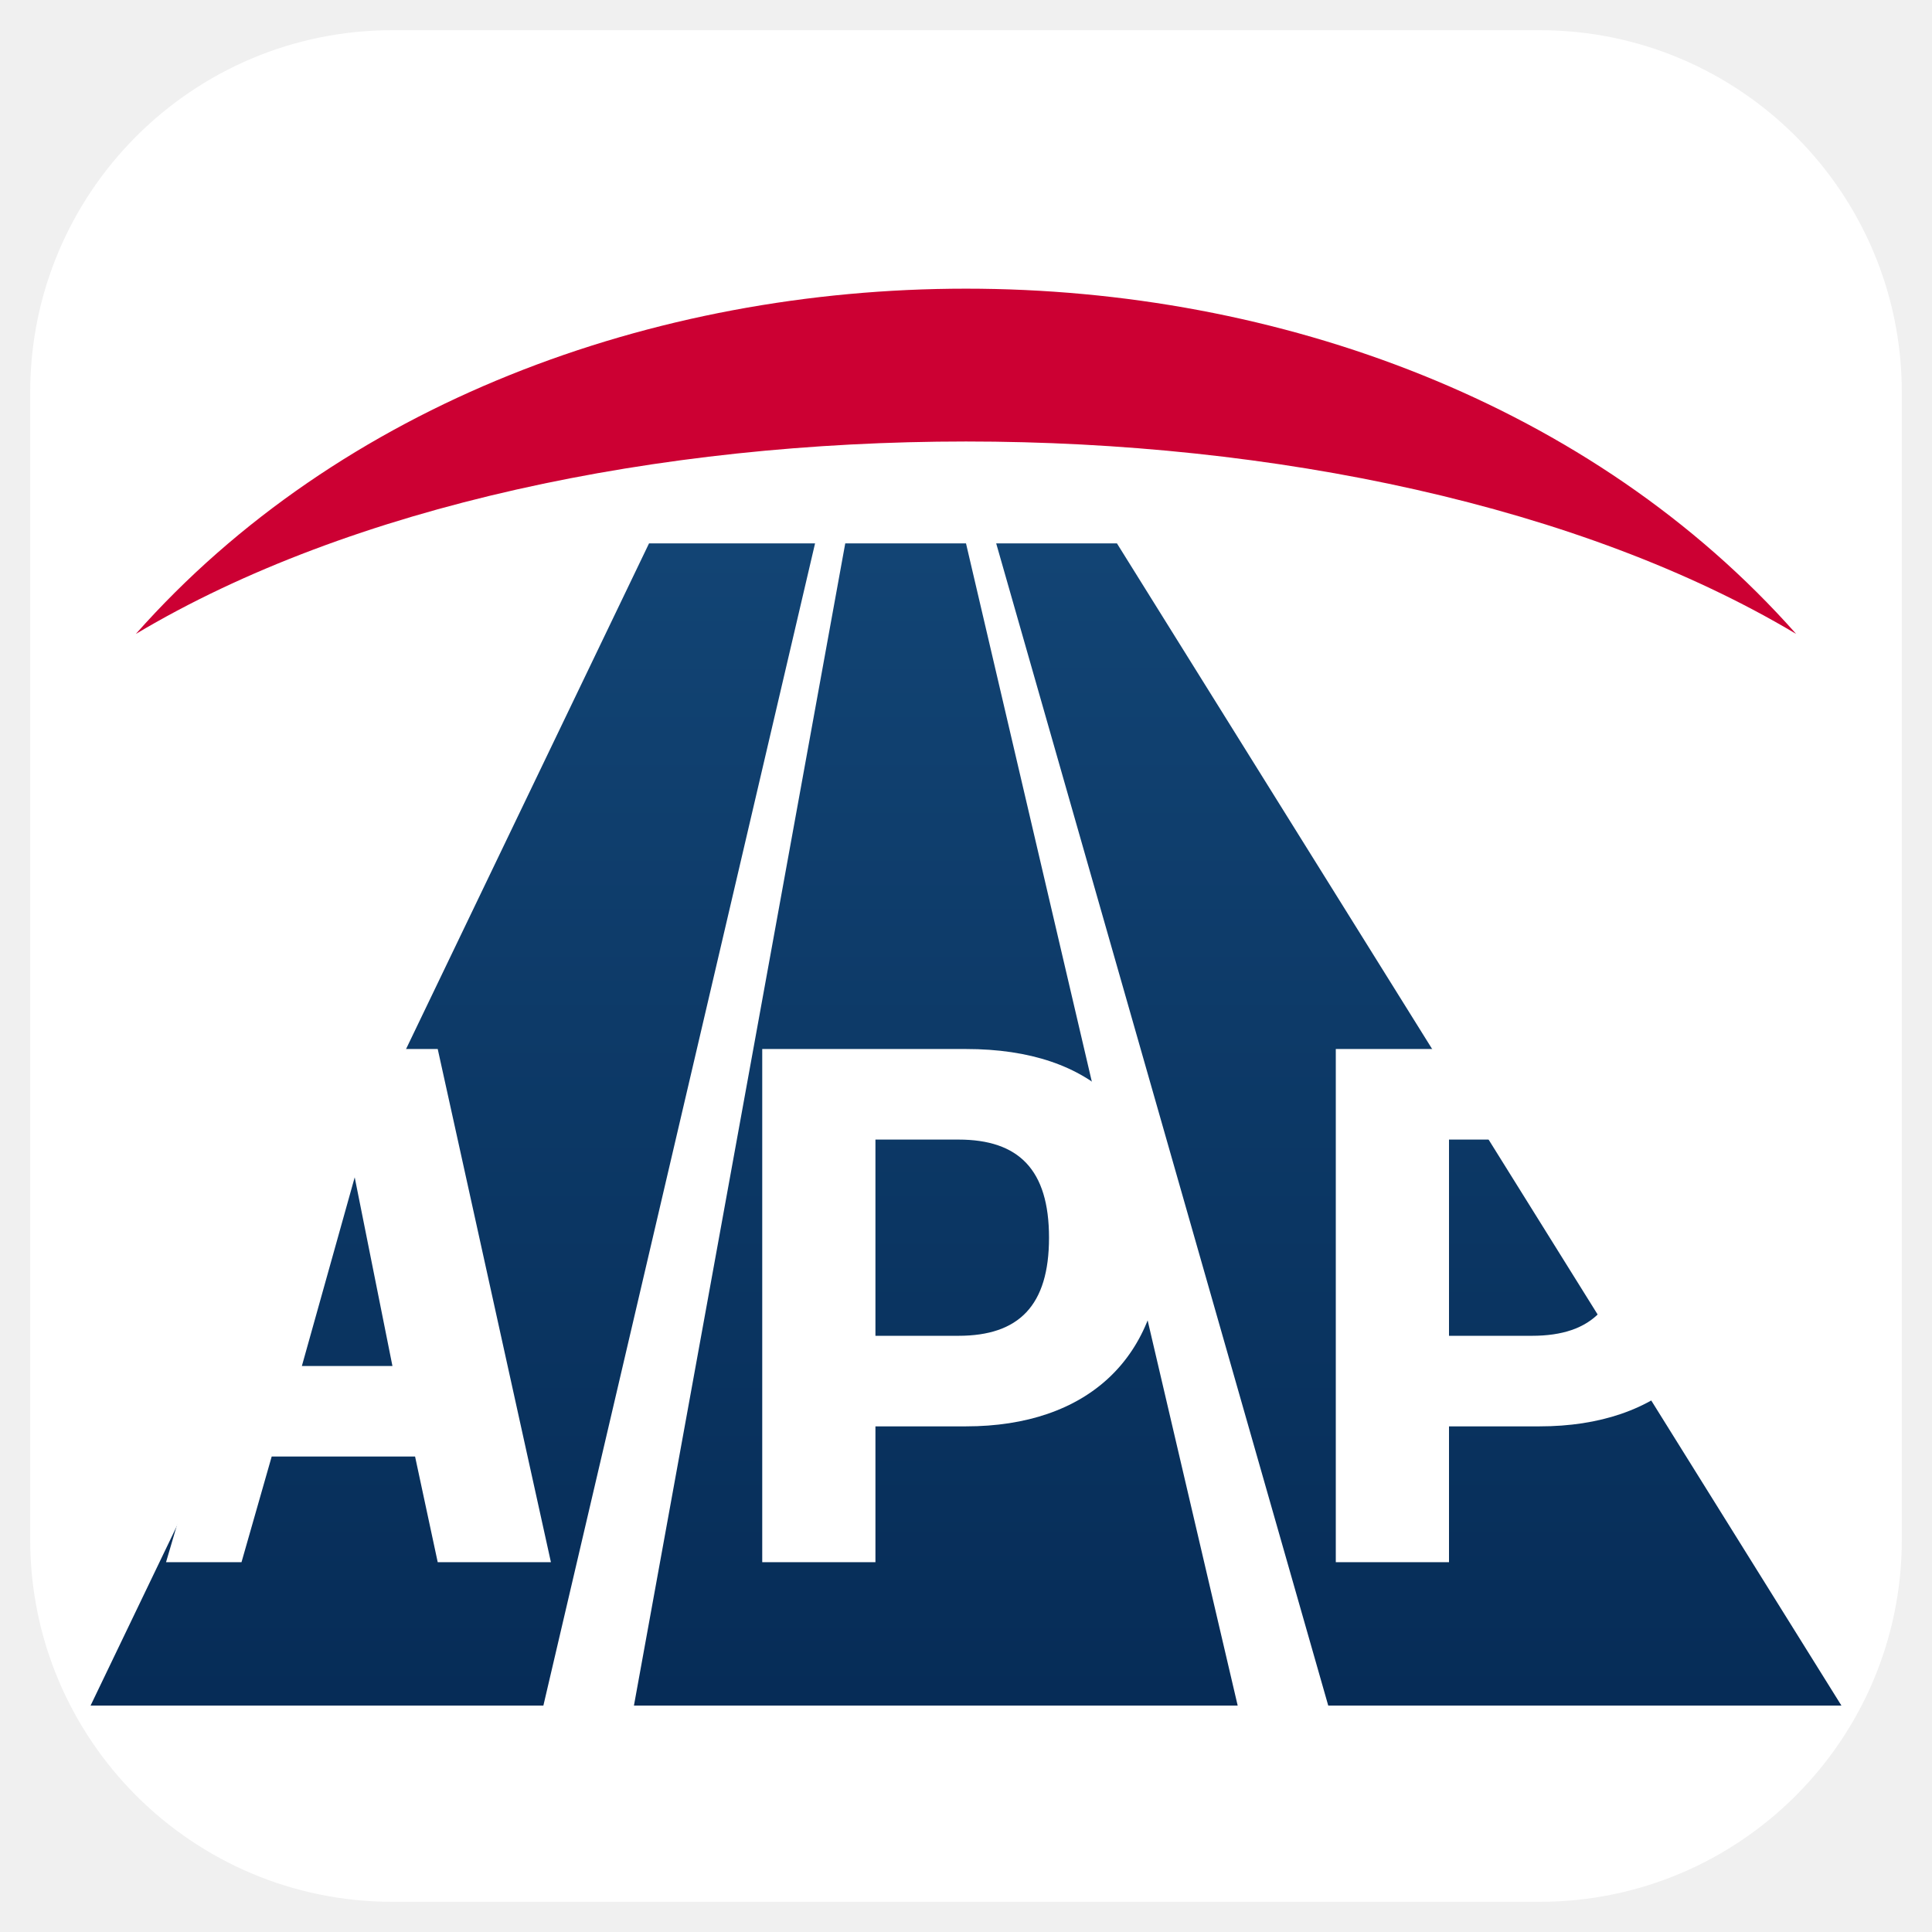
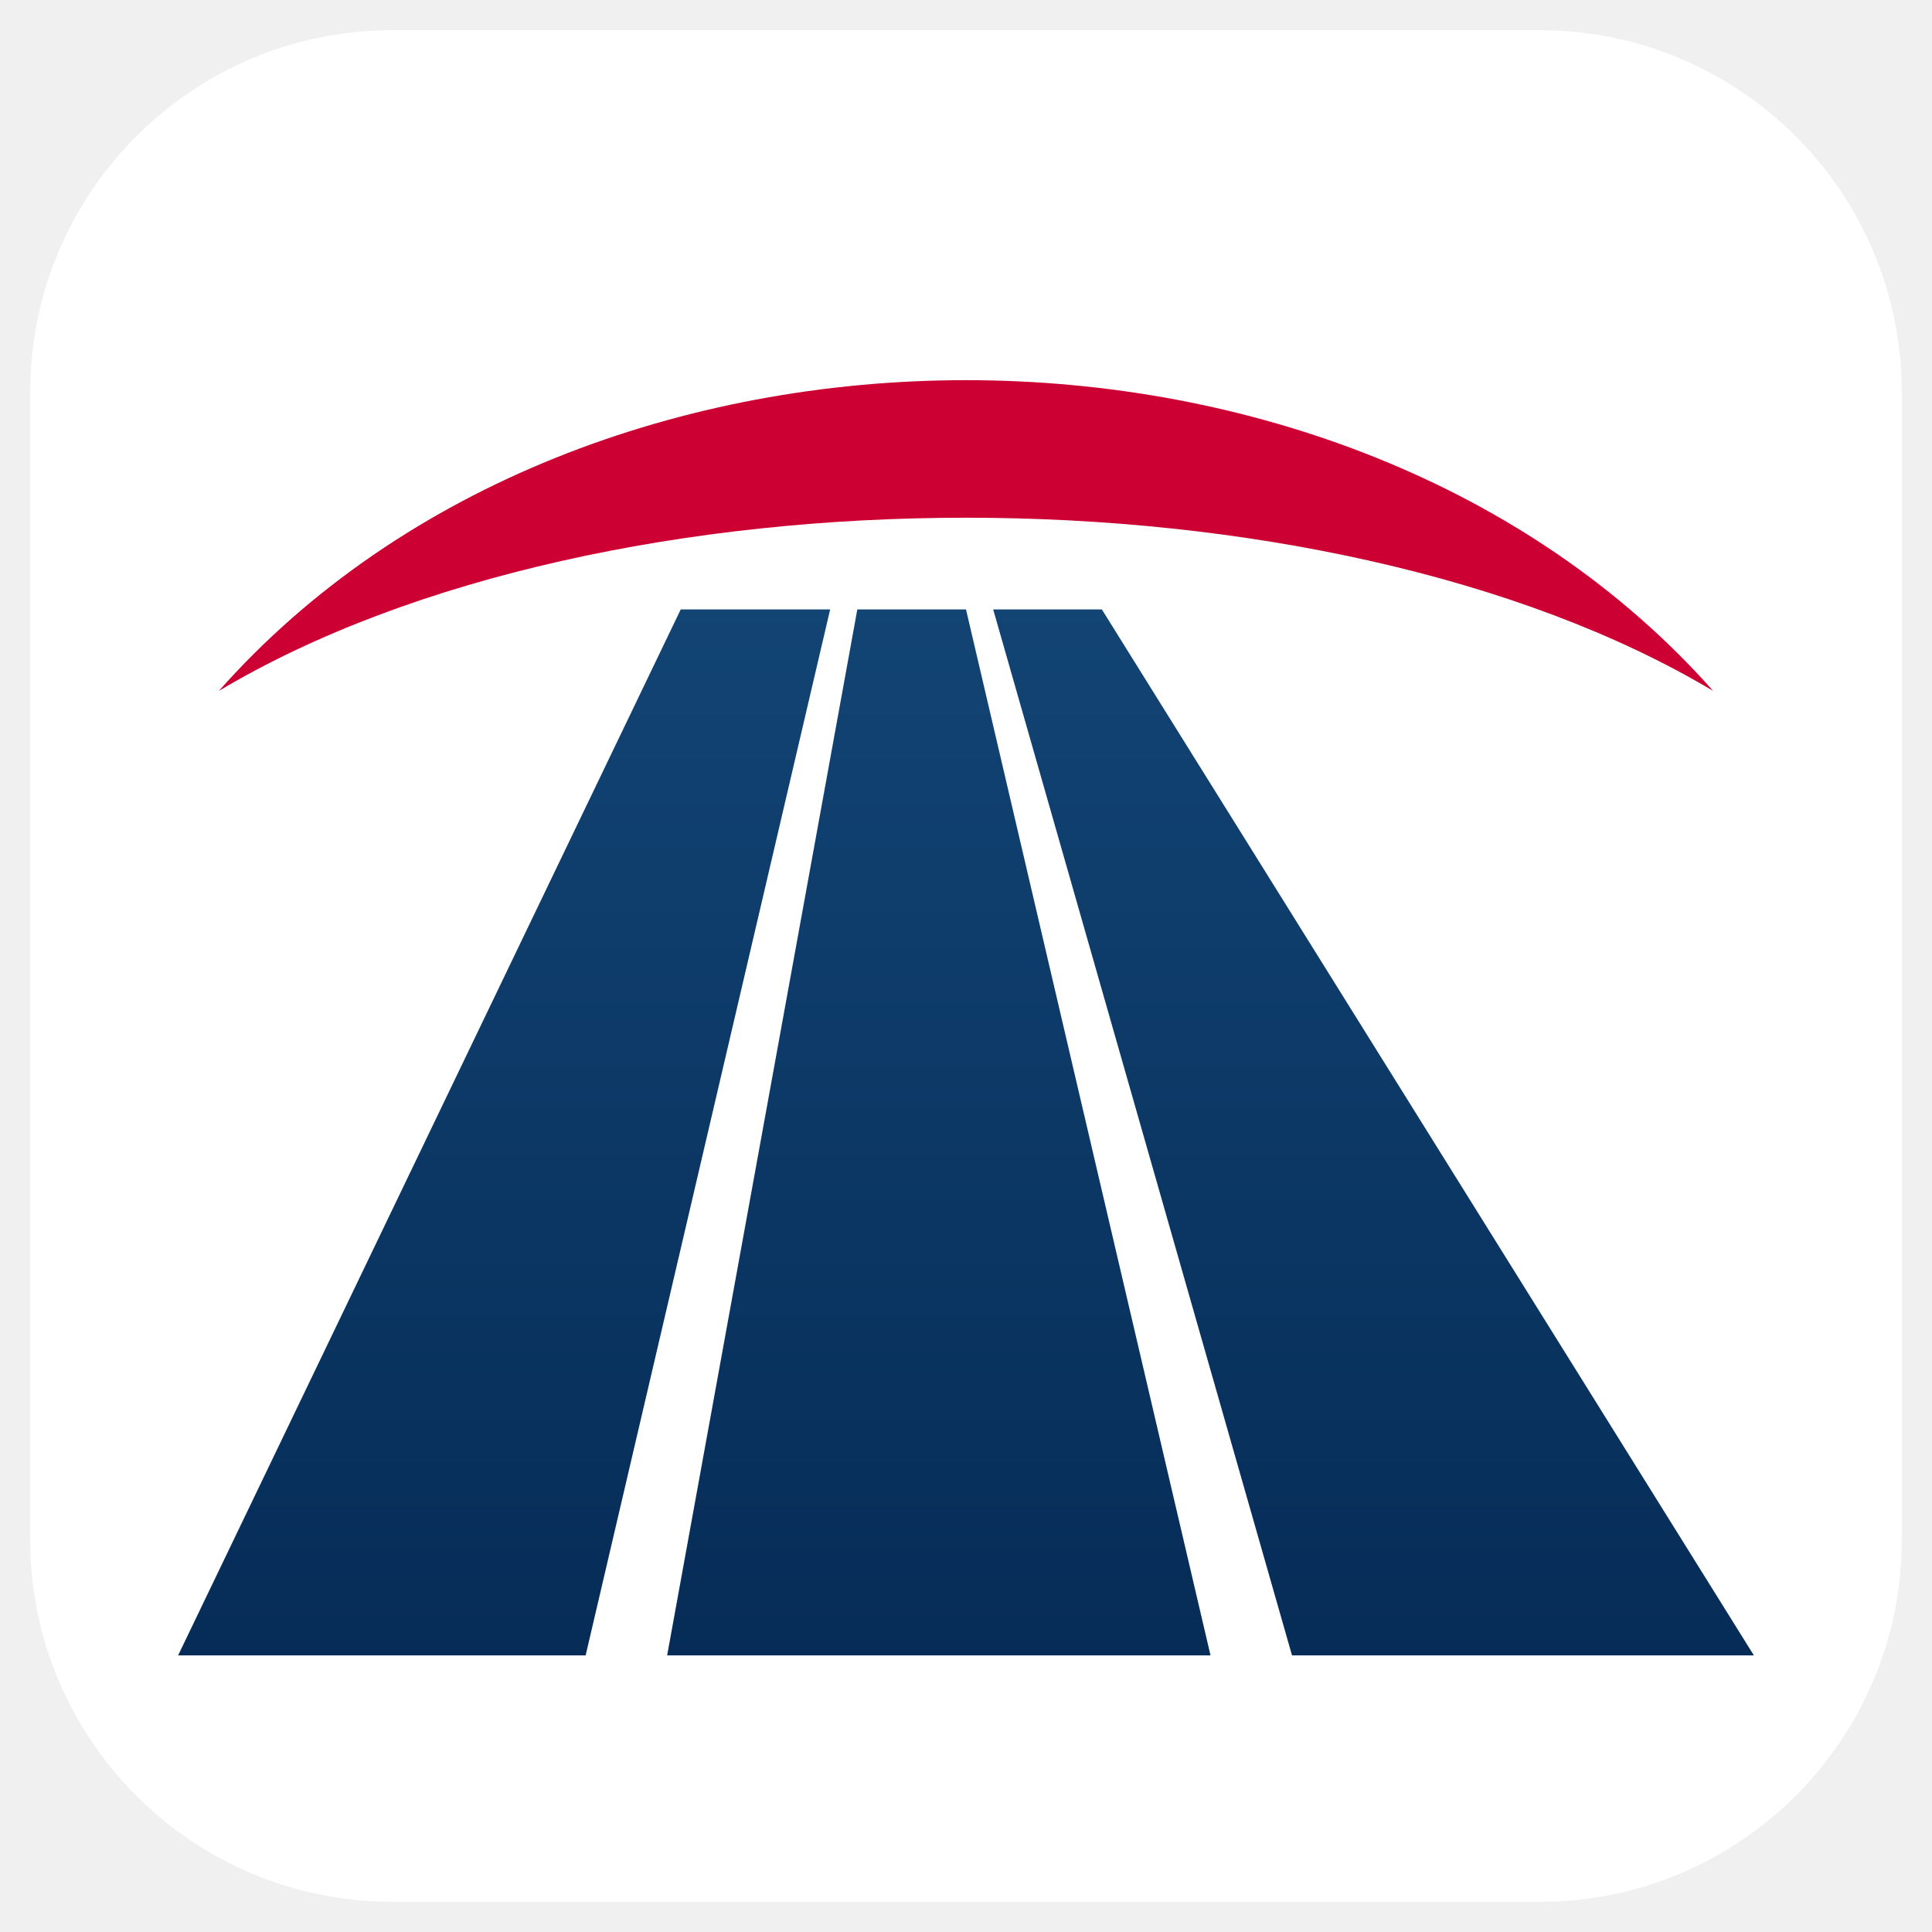
- <svg xmlns="http://www.w3.org/2000/svg" viewBox="0 0 256 256" role="img" aria-label="APP">
+ <svg xmlns="http://www.w3.org/2000/svg" viewBox="0 0 256 256" role="img" aria-label="APP Conference Runway">
  <defs>
    <linearGradient id="navy" x1="0" y1="0" x2="0" y2="1">
      <stop offset="0" stop-color="#124474" />
      <stop offset="1" stop-color="#062C57" />
    </linearGradient>
  </defs>
  <rect x="4" y="4" width="248" height="248" rx="48" fill="#FFFFFF" />
-   <path d="M18 84C72 23 184 23 238 84C181 50 75 50 18 84Z" fill="#CC0033" />
-   <g fill="url(#navy)">
-     <path d="M86 72H108L72 226H12Z" />
-     <path d="M112 72H128L164 226H84Z" />
-     <path d="M132 72H148L244 226H176Z" />
-   </g>
-   <g fill="#FFFFFF" fill-rule="evenodd">
-     <path d="M22 207L42 139H58L73 207H58L55 193H36L32 207H22ZM40 181H52L47 156L40 181Z" />
-     <path d="M101 207V139H128C145 139 154 148 154 164C154 180 144 189 128 189H116V207H101ZM116 151V177H127C135 177 139 173 139 164C139 155 135 151 127 151H116Z" />
-     <path d="M177 207V139H204C221 139 230 148 230 164C230 180 220 189 204 189H192V207H177ZM192 151V177H203C211 177 215 173 215 164C215 155 211 151 203 151H192Z" />
+   <g transform="translate(128,128) scale(0.9) translate(-128,-124.5)">
+     <path d="M18 84C72 23 184 23 238 84C181 50 75 50 18 84Z" fill="#CC0033" />
+     <g fill="url(#navy)">
+       <path d="M86 72H108L72 226H12Z" />
+       <path d="M112 72H128L164 226H84Z" />
+       <path d="M132 72H148L244 226H176Z" />
+     </g>
  </g>
</svg>
